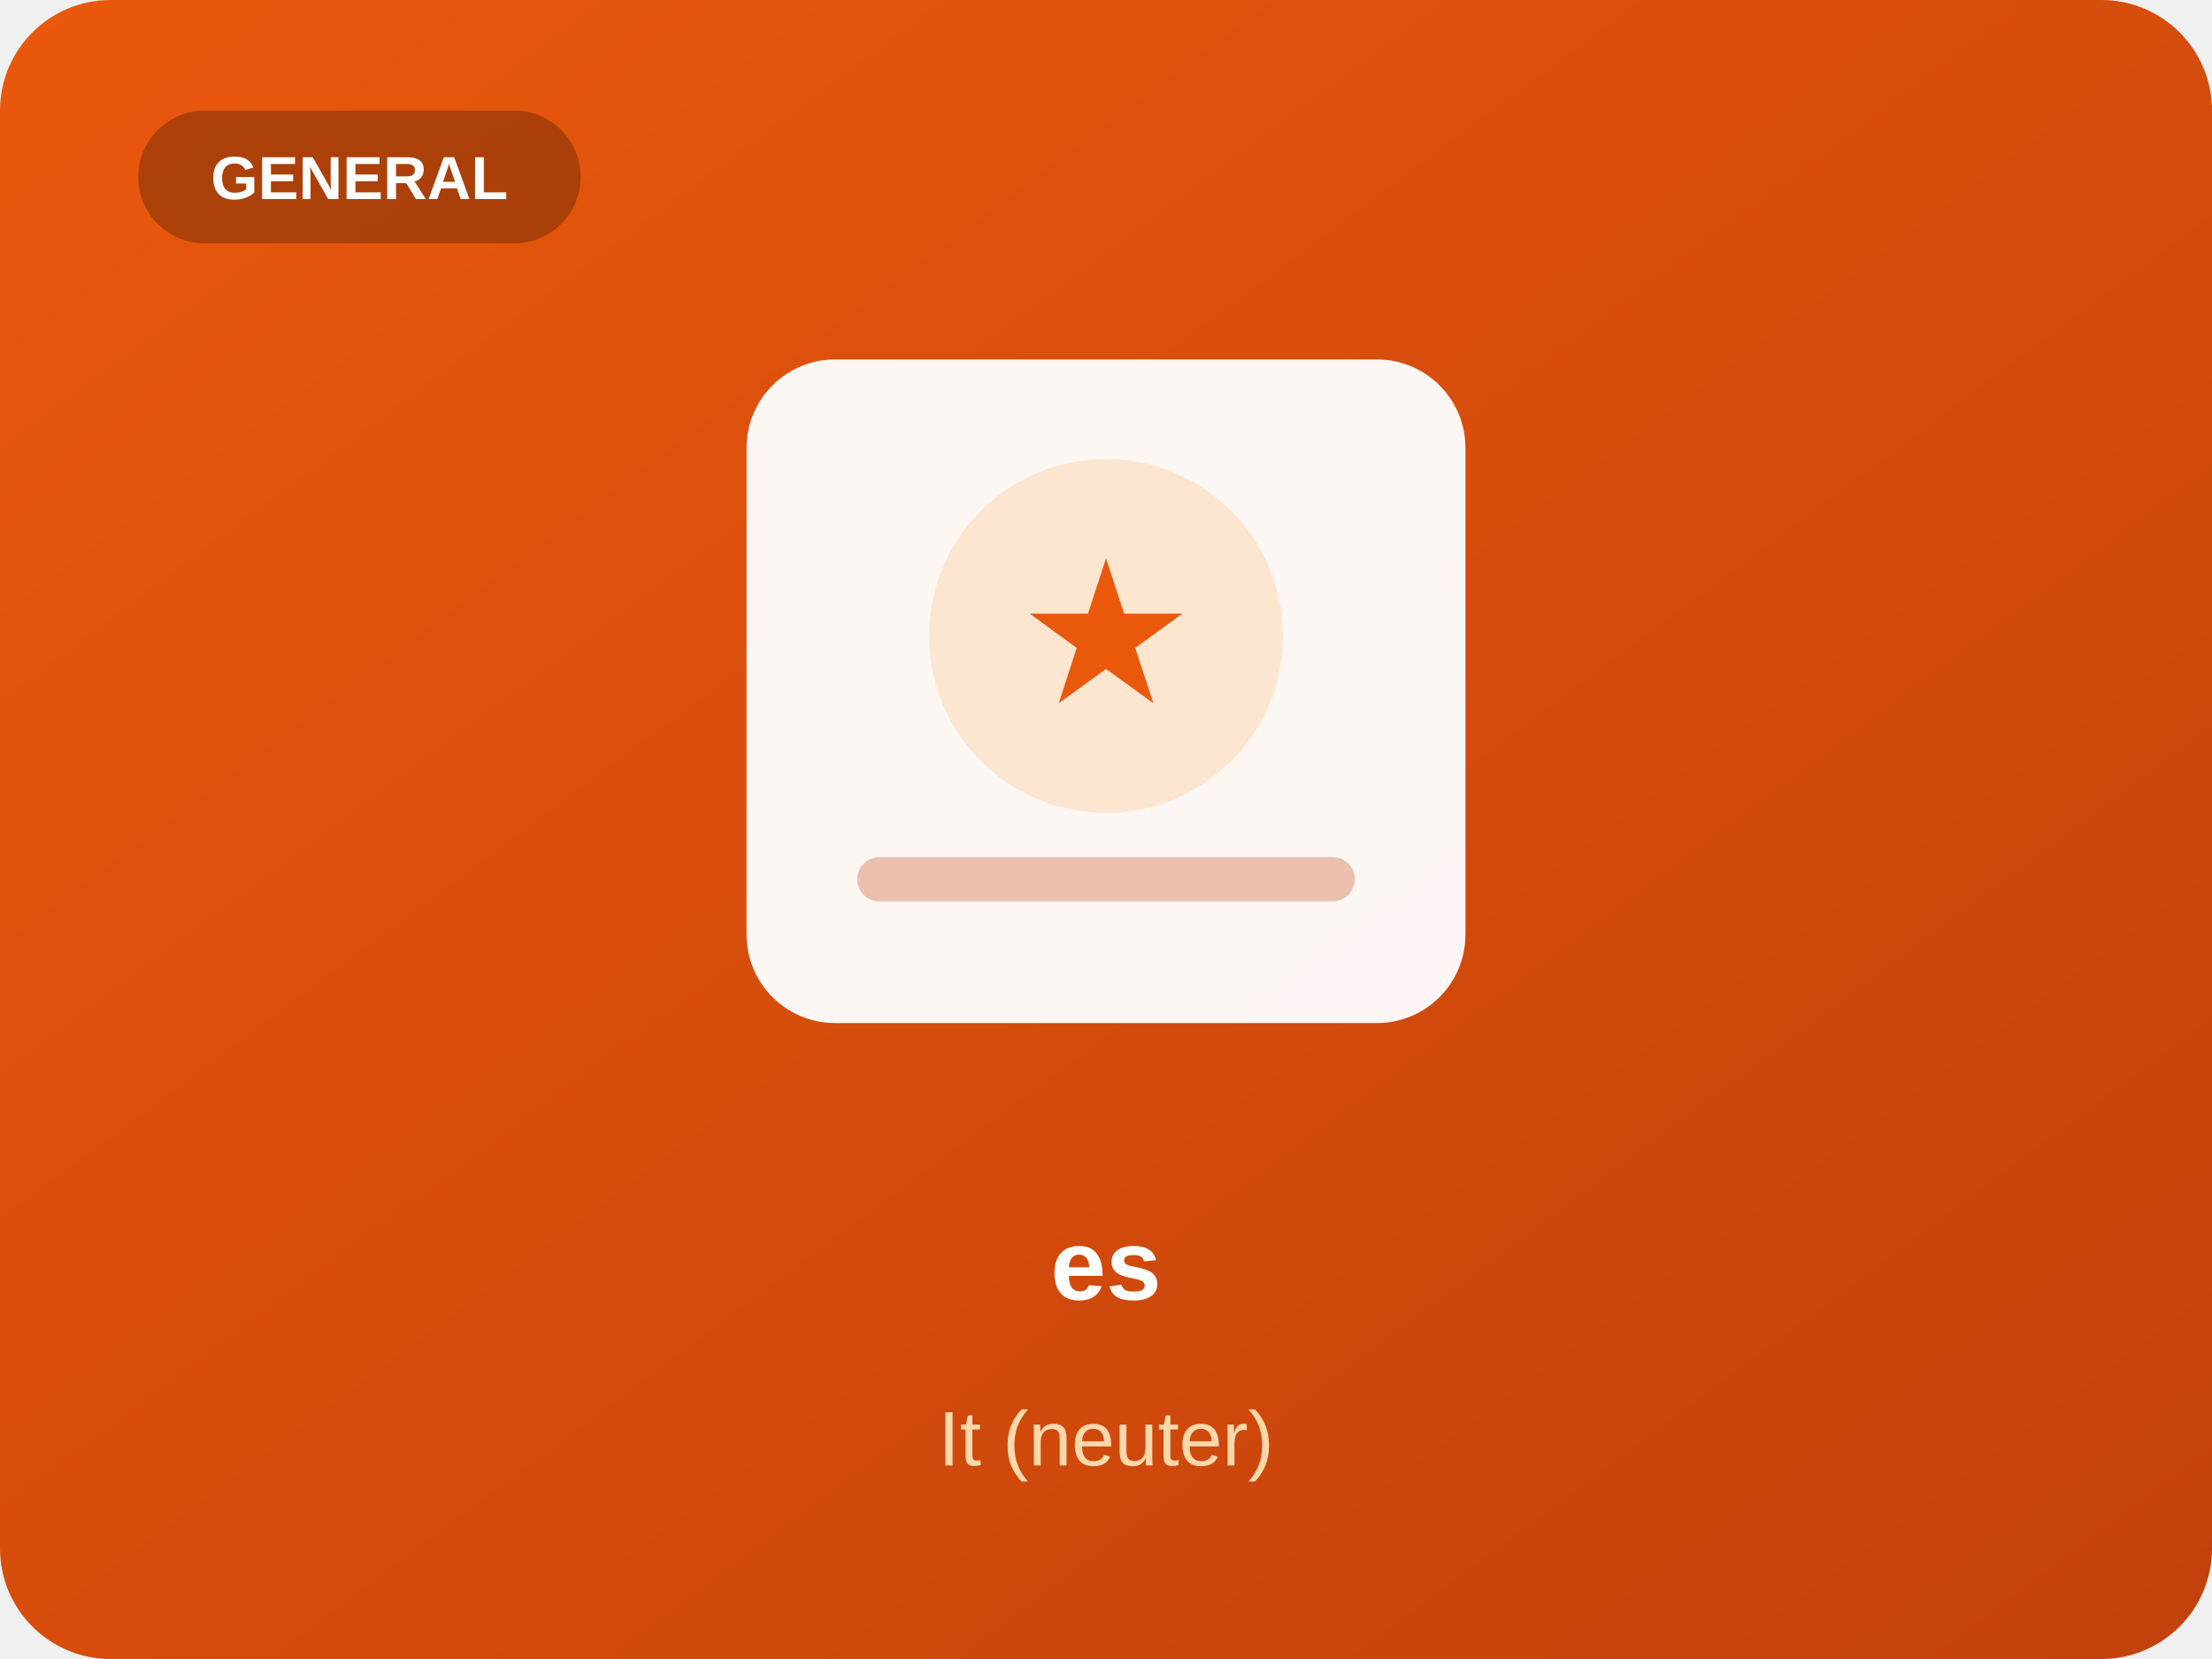
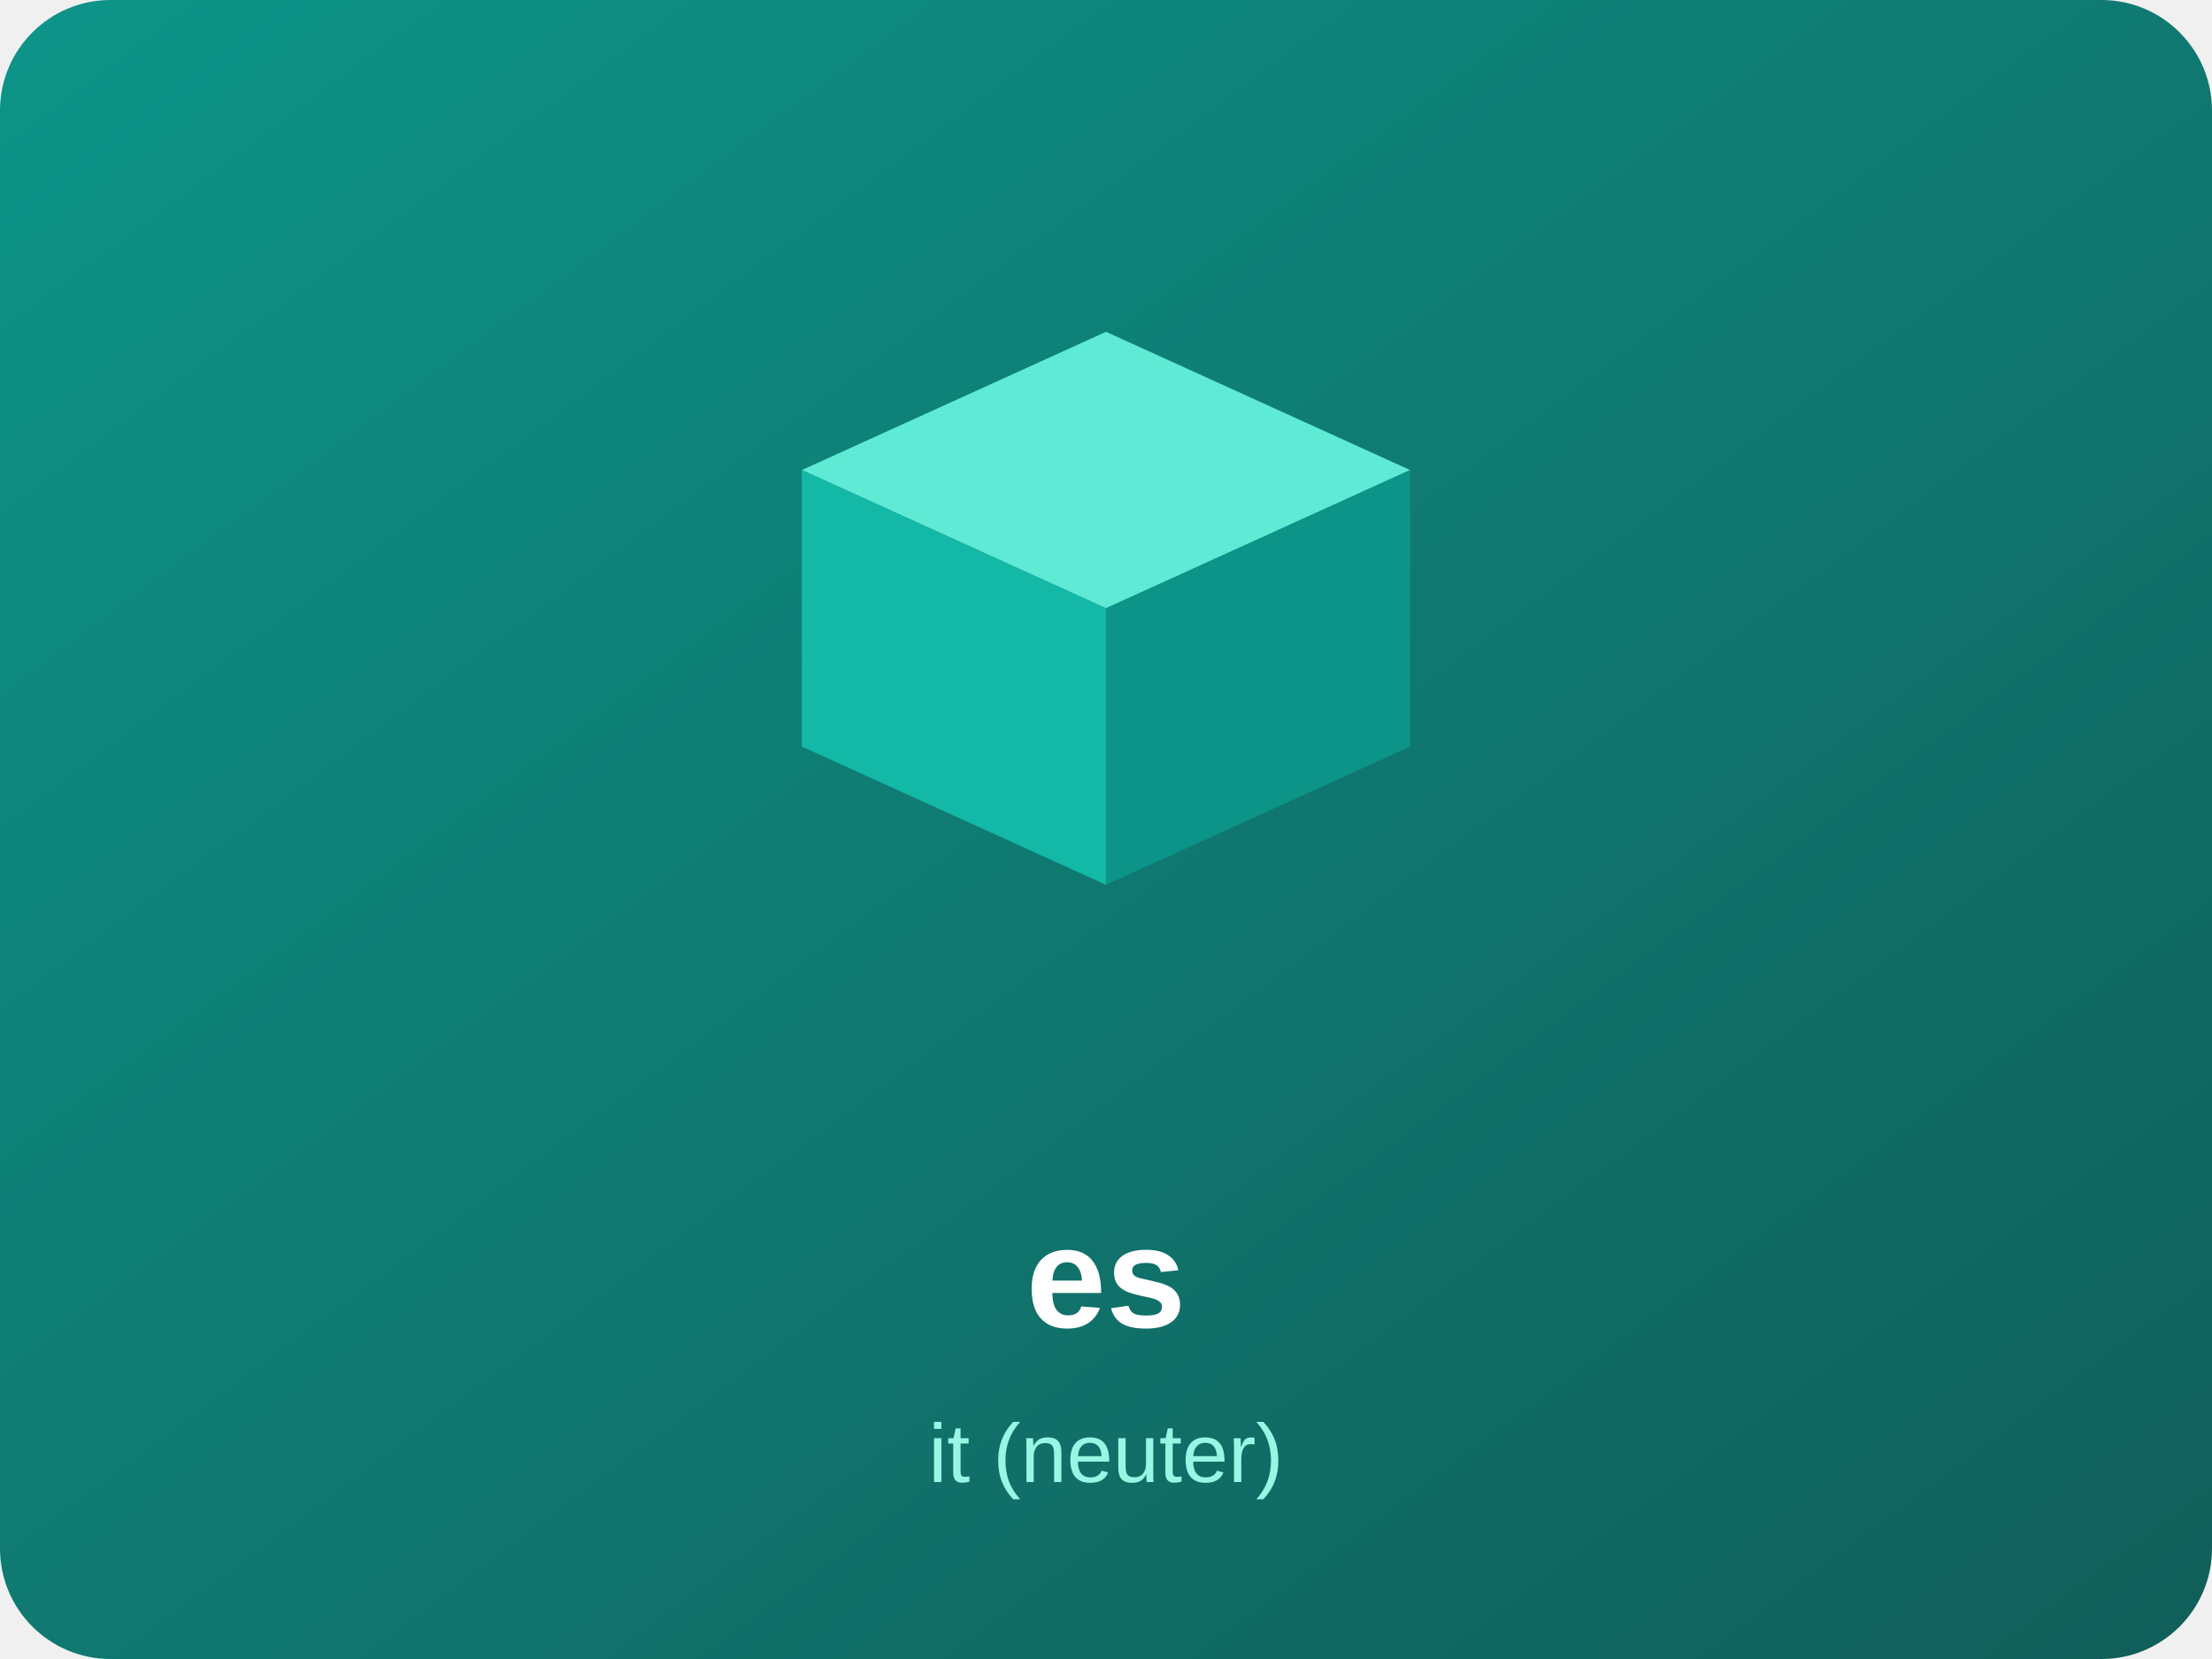
- <svg xmlns="http://www.w3.org/2000/svg" viewBox="0 0 400 300" width="100%" height="100%">
+ <svg xmlns="http://www.w3.org/2000/svg" viewBox="0 0 400 300">
  <defs>
-     <linearGradient id="bg_166" x1="0%" y1="0%" x2="100%" y2="100%">
-       <stop offset="0%" stop-color="#EA580C" />
-       <stop offset="100%" stop-color="#C2410C" />
+     <linearGradient id="bg166" x1="0%" y1="0%" x2="100%" y2="100%">
+       <stop offset="0%" stop-color="#0D9488" />
+       <stop offset="100%" stop-color="#115E59" />
    </linearGradient>
  </defs>
-   <rect width="400" height="300" rx="20" fill="url(#bg_166)" />
-   <rect x="25" y="20" width="80" height="24" rx="12" fill="#000000" fill-opacity="0.25" />
-   <text x="65" y="36" font-family="Arial, sans-serif" font-size="11" font-weight="bold" fill="#FFFFFF" text-anchor="middle">GENERAL</text>
-   <rect x="135" y="65" width="130" height="120" rx="16" fill="#FFFFFF" fill-opacity="0.95" />
-   <circle cx="200" cy="115" r="32" fill="#FED7AA" fill-opacity="0.5" />
-   <text x="200" y="127" font-family="Arial, sans-serif" font-size="36" font-weight="bold" fill="#EA580C" text-anchor="middle">★</text>
-   <rect x="155" y="155" width="90" height="8" rx="4" fill="#C2410C" fill-opacity="0.3" />
-   <text x="200" y="235" font-family="Arial, sans-serif" font-size="18" font-weight="bold" fill="#FFFFFF" text-anchor="middle">es</text>
-   <text x="200" y="265" font-family="Arial, sans-serif" font-size="14" fill="#FED7AA" text-anchor="middle">It (neuter)</text>
+   <rect width="400" height="300" rx="20" fill="url(#bg166)" />
+   <g transform="translate(145, 60)">
+     <polygon points="55,0 110,25 55,50 0,25" fill="#5EEAD4" />
+     <polygon points="0,25 55,50 55,100 0,75" fill="#14B8A6" />
+     <polygon points="110,25 55,50 55,100 110,75" fill="#0D9488" />
+   </g>
+   <text x="200" y="240" font-family="Arial, sans-serif" font-size="26" font-weight="bold" fill="#FFFFFF" text-anchor="middle">es</text>
+   <text x="200" y="268" font-family="Arial, sans-serif" font-size="15" fill="#99F6E4" text-anchor="middle">it (neuter)</text>
</svg>
